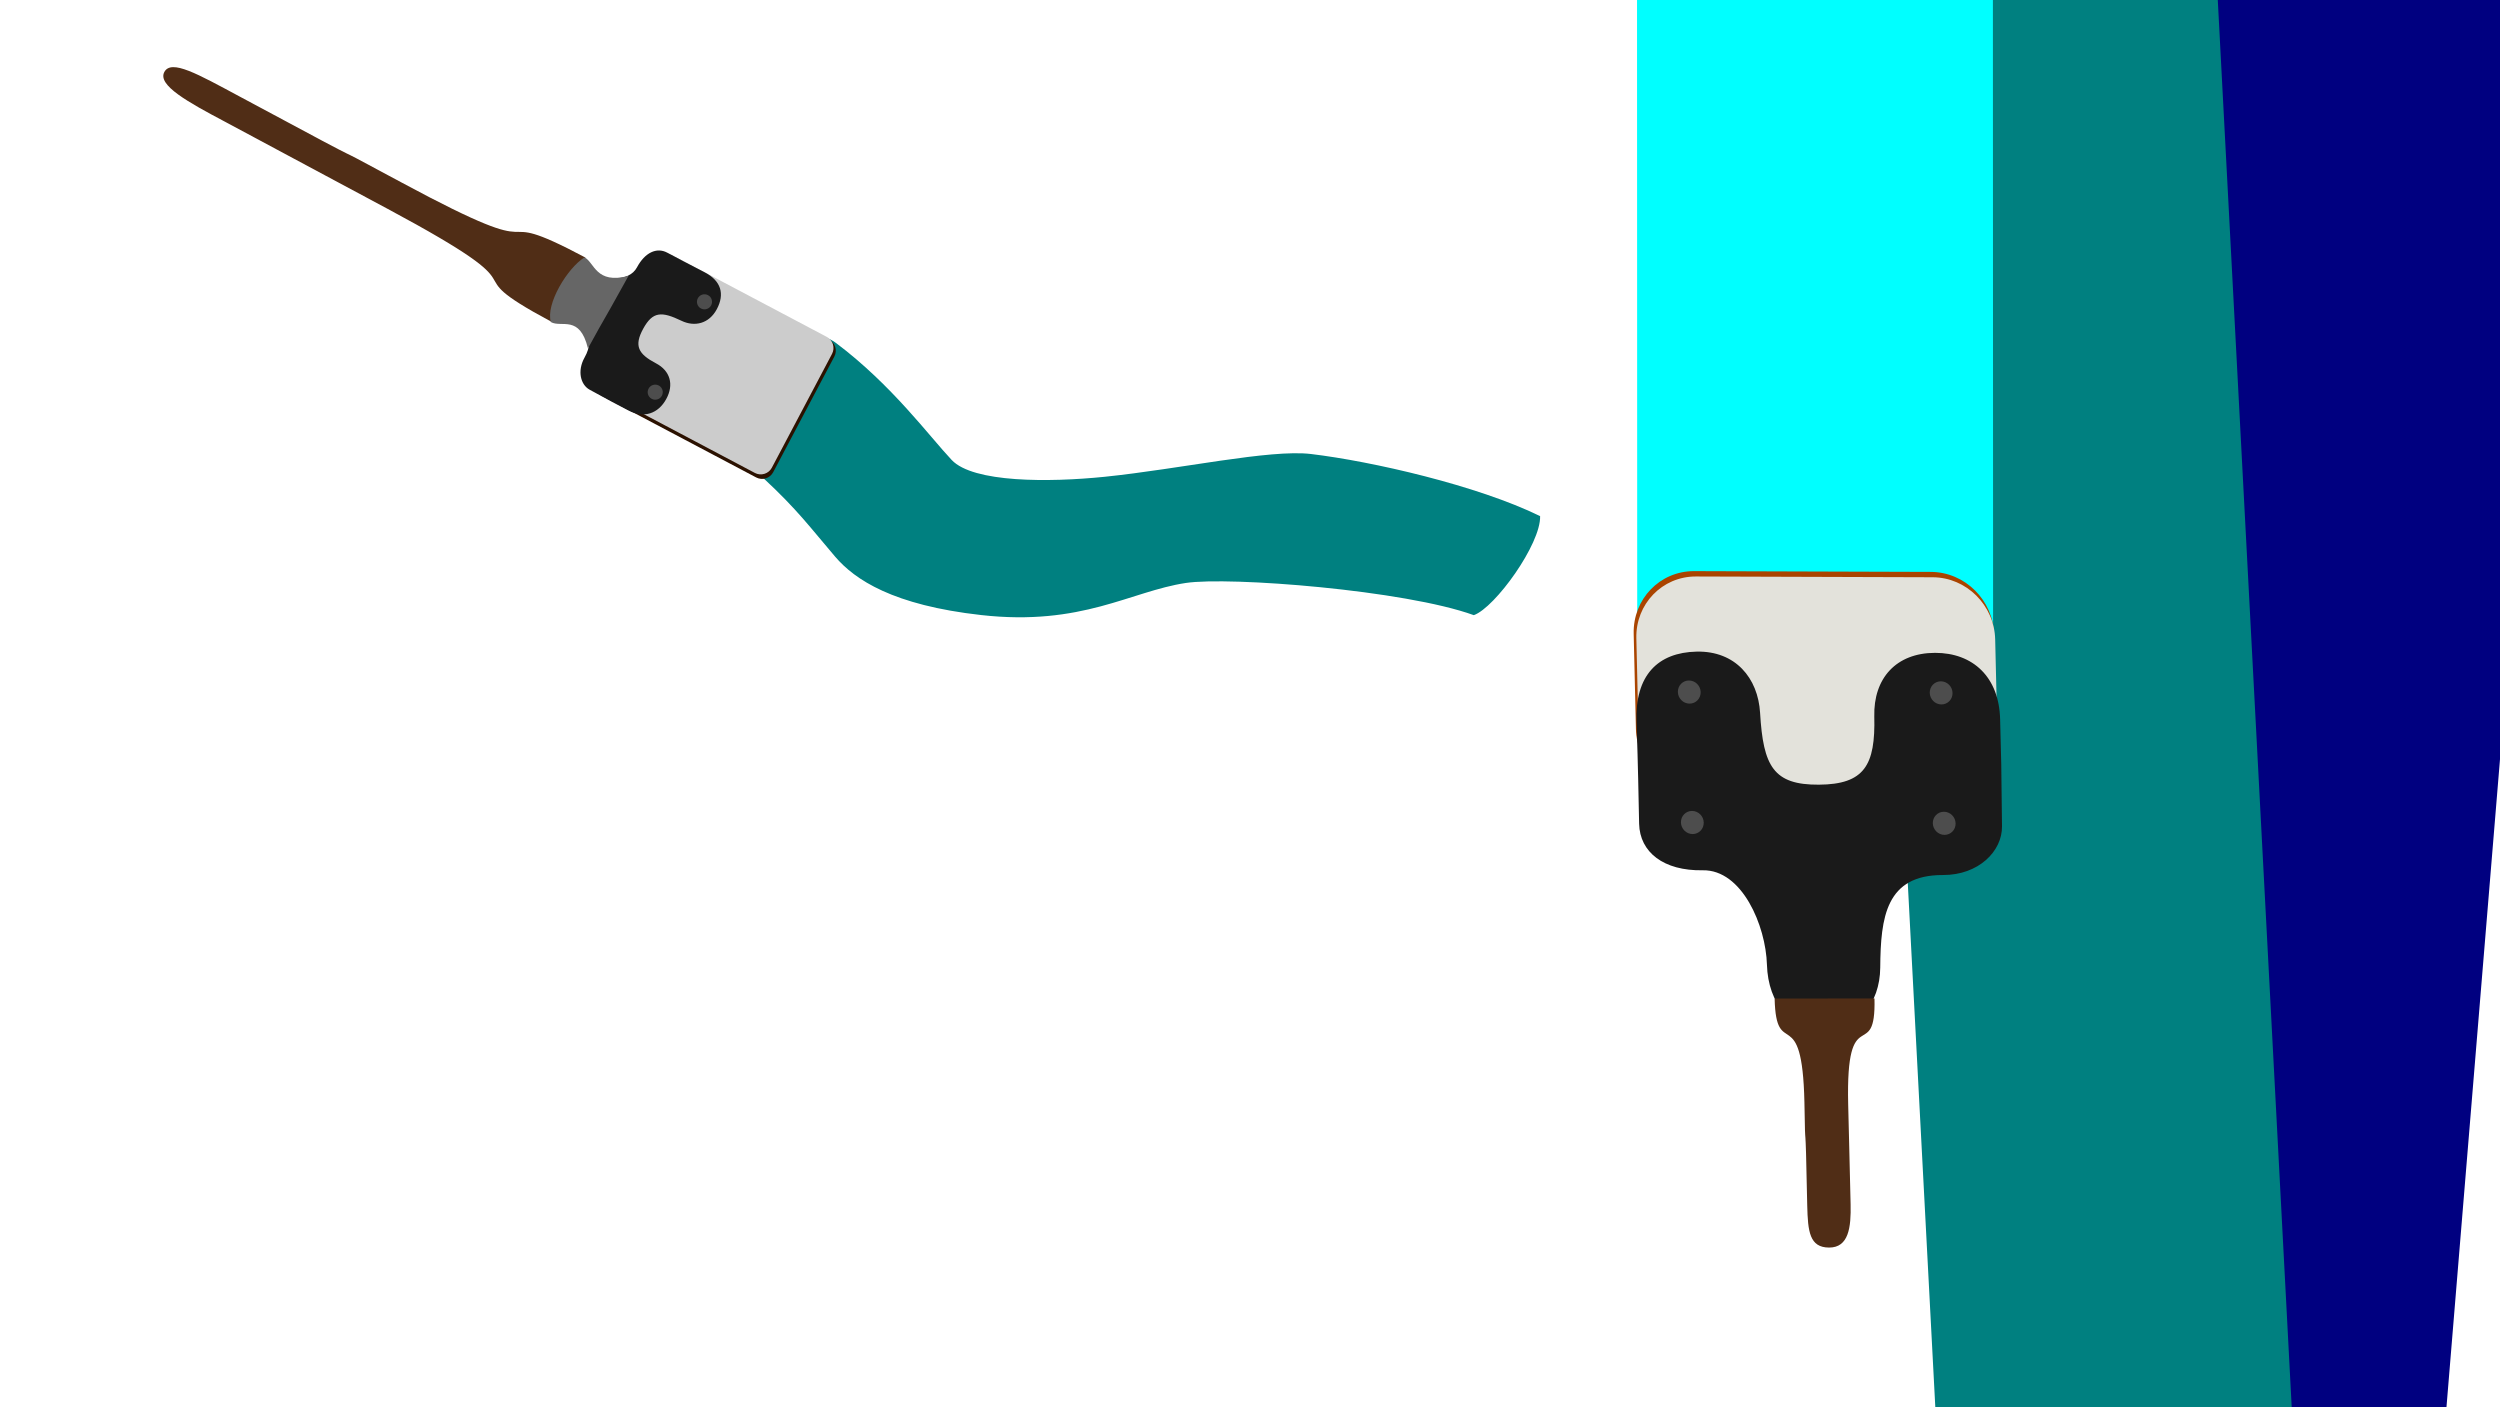
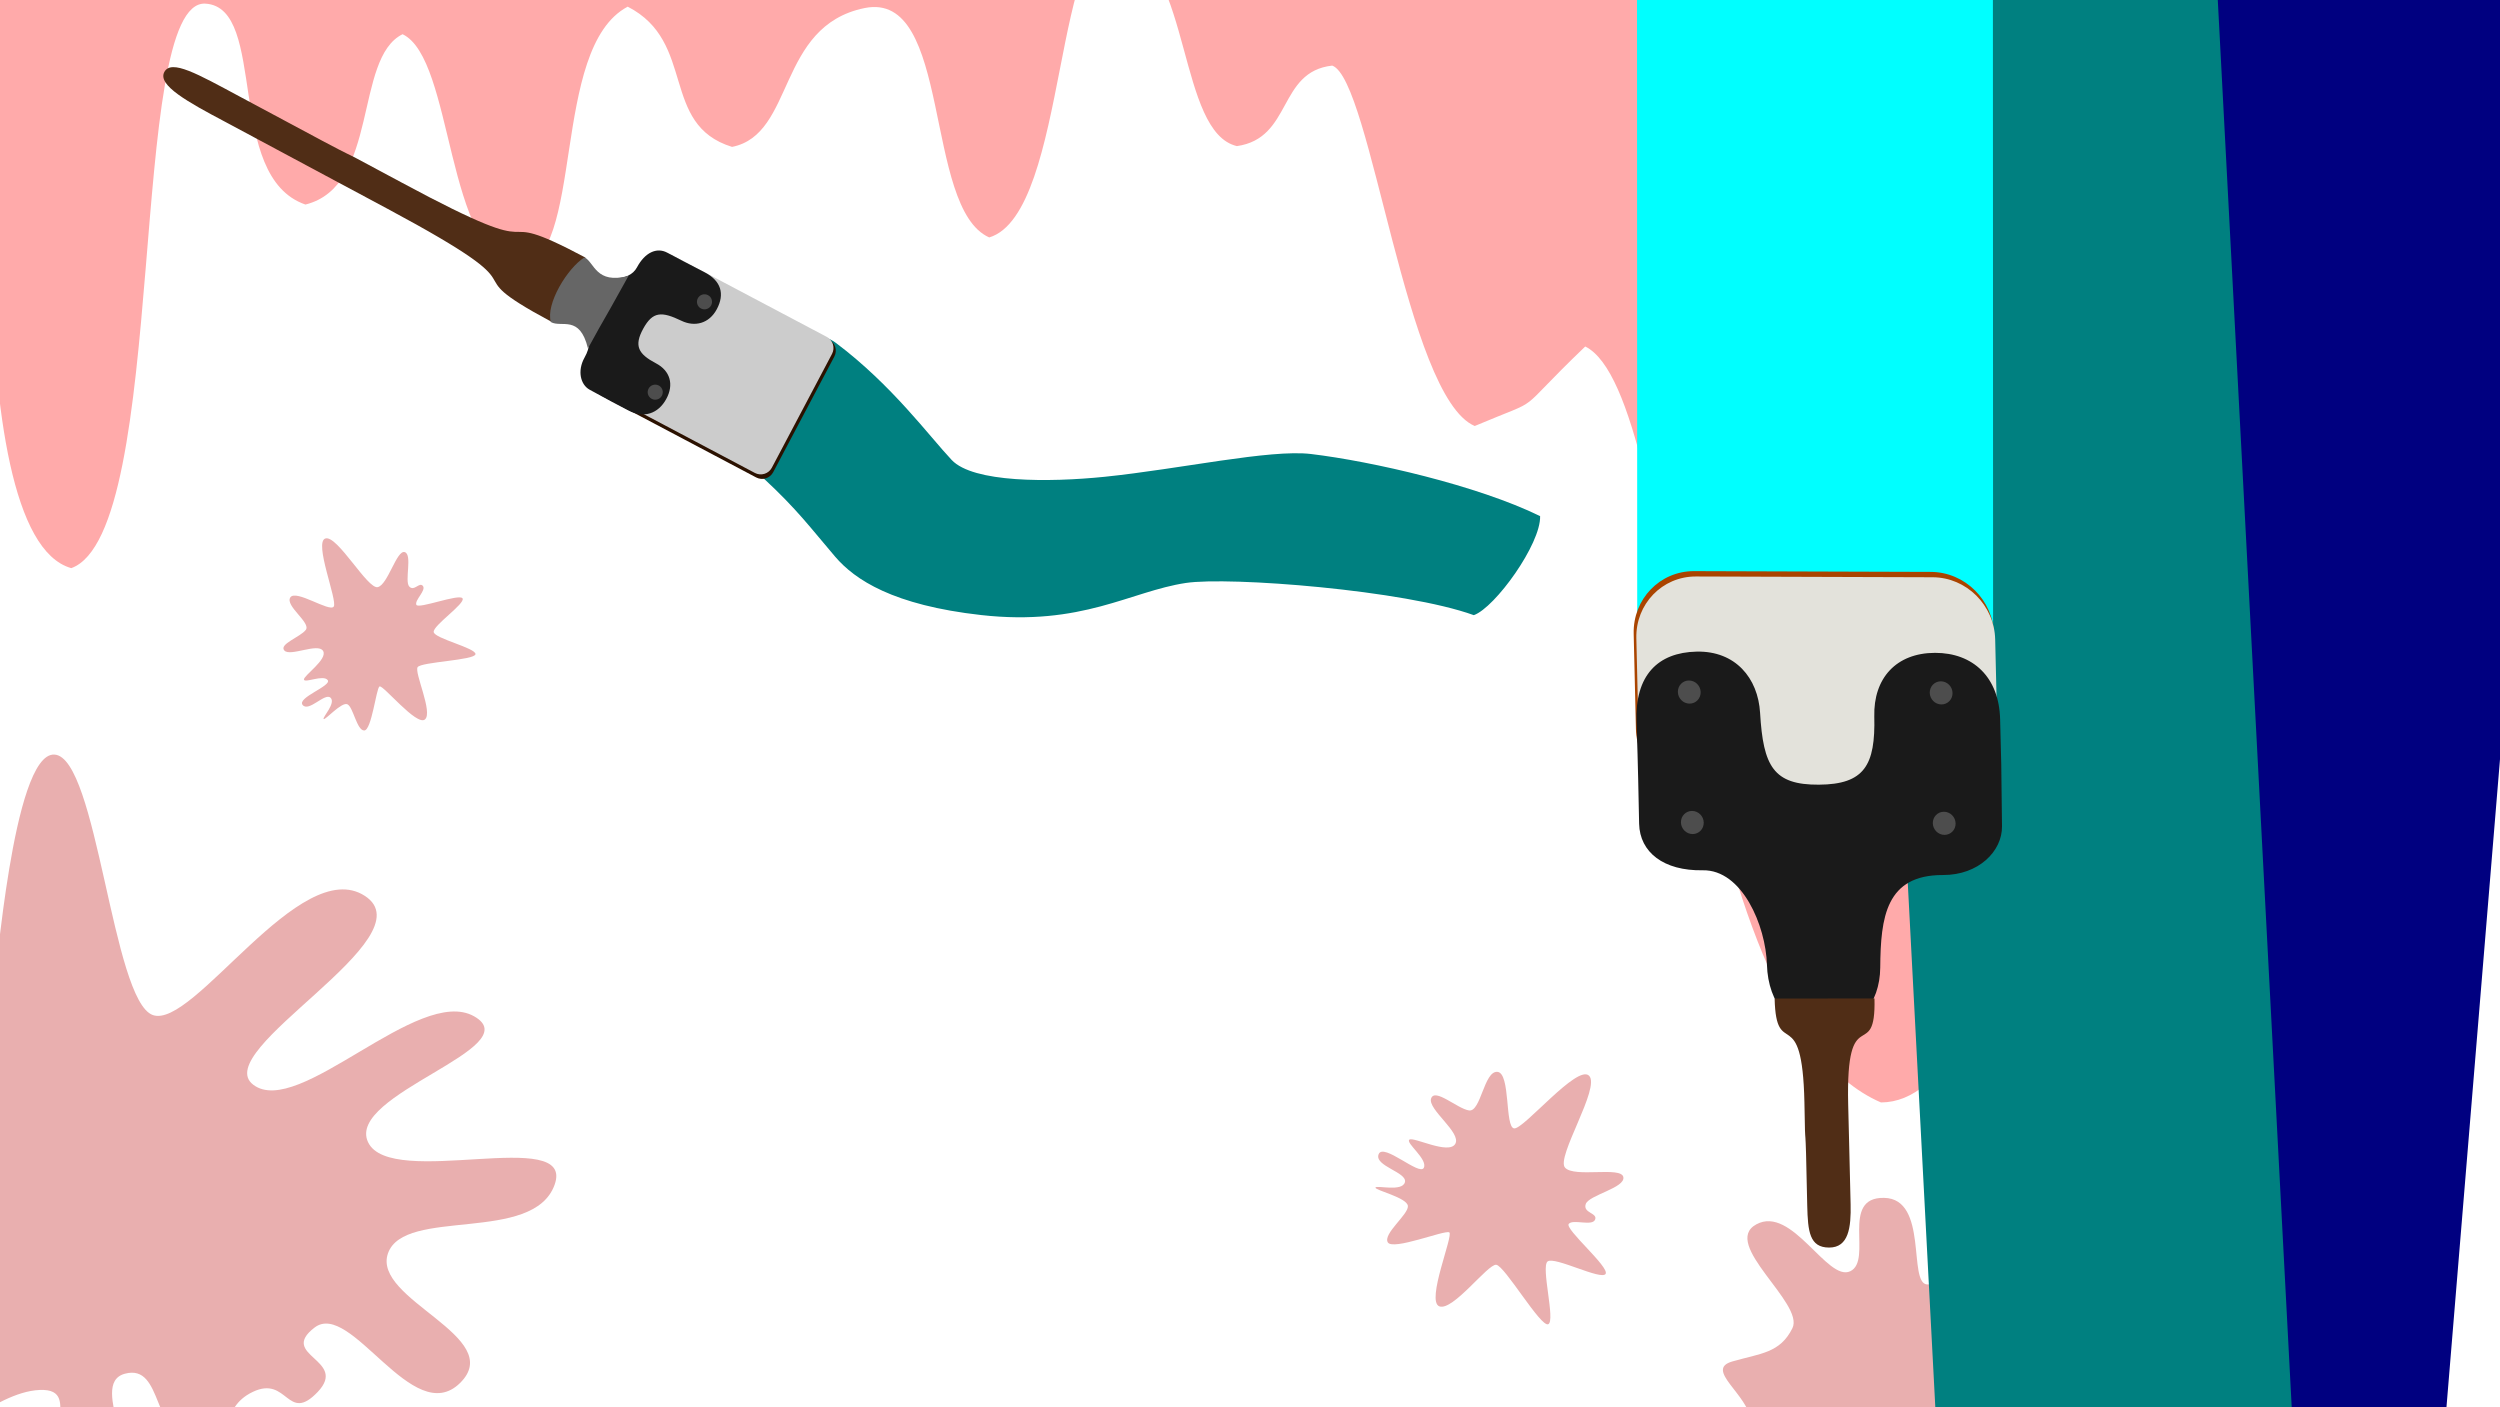
<svg xmlns="http://www.w3.org/2000/svg" width="1920" height="1080" viewBox="0 0 1920 1080" version="1.1" id="svg1" xml:space="preserve">
+   <defs id="defs1">
+     <linearGradient id="swatch26">
+       <stop style="stop-color:#000000;stop-opacity:1;" offset="0" id="stop27" />
+     </linearGradient>
+   </defs>
  <g id="layer1">
    <g id="layer1-8" style="display:inline" transform="matrix(0.9328365,-0.2121978,0.2057811,0.9619242,1161.139,141.4847)">
      <g id="layer1-5" transform="matrix(-1.045342,1.200672,-1.248195,-1.032225,-291.8093,54.95752)">
        <g id="g3">
+           <path id="path1-2-1" style="display:inline;fill:#ffaaaa;fill-opacity:1;stroke-width:6.333" d="M 0.217,101.935 C -28.793,72.615 -156.159,148.973 -160.064,112.457 -163.968,75.94 -89.16,43.873 -96.688,15.029 -112.961,-7.356 -138.514,14.44 -153.762,-7.971 -156.667,-28.18 -26.403,-116.348 -29.498,-153.166 c -30.53,-24.904 -11.36,-13.665 -60.137,-29.846 -1.413,-54.203 270.091,-194.431 261.366,-303.174 -59.566,-111.924 -748.084,271.164 -734.678,313.413 13.406,42.249 184.229,399.828 207.753,467.827 23.525,67.999 87.411,6 116.148,46.49 28.737,40.49 29.713,67.747 40.076,114.718 10.363,46.97 36.052,8.498 67.232,29.484 31.181,20.986 -1.384,55.613 41.623,97.057 43.007,41.444 -12.189,-80.736 12.475,-72.526 24.664,8.21 24.225,77.627 52.795,99.931 28.57,22.304 11.793,-20.489 33.036,-20.444 21.244,0.045 25.944,48.773 42.604,31.097 C 67.456,603.185 82.718,610.135 103.676,599.501 124.634,588.867 368.701,484.877 355.992,425.868 317.929,391.295 95.023,533.123 78.968,497.482 66.249,469.246 150.005,449.368 143.513,407.6 118.35,379.598 68.594,420.273 46.86,404.523 45.749,376.3 133.427,335.216 122.442,299.656 101.912,273.037 19.087,337.307 -17.038,312.738 -17.557,274.53 26.957,271.651 20.038,234.93 0.055,210.308 -42.805,243.371 -70.992,209.211 -99.179,175.051 2.688,137.504 0.217,101.935 Z" transform="translate(1.4164426e-6)" />
          <path style="fill:#008080;stroke-width:0.265" d="m 166.68,18.383 c 16.005,40.653 13.75,63.17 8.206,77.166 -6.96,17.57 -11.74,27.16 -17.685,49.371 -11.281,42.148 -80.164,27.86 -75.653,-0.491 C 86.975,110.321 100.759,82.086 105.885,66.992 110.861,52.343 93.242,19.361 77.908,-3.607 57.173,-34.662 27.795,-69.172 20.457,-88.233 9.54,-116.59 -4.236,-168.154 -5.285,-202.445 c 11.901,-6.789 50.266,-1.454 58.453,6.073 4.983,35.82 39.487,115.57 52.371,132.987 16.461,22.254 42.809,35.202 61.142,81.768 z" id="path5" />
          <rect style="display:inline;fill:#2b1100;stroke-width:0.259" id="rect1-9" width="76.923" height="99.054" x="81.644" y="142.002" ry="6.196" transform="translate(1.4164426e-6)" />
          <rect style="fill:#cccccc;stroke-width:0.258" id="rect1-4" width="75.881" height="99.054" x="81.019" y="143.625" ry="6.196" />
          <path style="display:inline;fill:#1a1a1a;stroke-width:0.274" d="m 94.21,204.152 c -8.281,-0.002 -13.332,4.513 -13.197,14.02 0.135,9.507 0.063,14.918 0.07,20.694 0.006,5.776 5.004,9.702 13.399,9.735 8.396,0.033 13.211,11.499 13.271,19.476 0.06,7.977 4.894,13.457 11.952,13.591 7.057,0.134 12.038,-5.075 12.274,-12.493 0.327,-10.239 1.646,-18.814 13.88,-18.515 7.575,0.185 12.783,-4.547 12.851,-9.614 0.21,-15.792 0.124,-10.3 0.112,-21.751 -0.009,-8.591 -5.493,-13.651 -13.614,-13.806 -8.297,-0.159 -13.314,4.867 -13.294,12.663 0.026,9.902 -2.443,13.735 -12.175,13.589 -9.733,-0.146 -11.83,-3.99 -12.242,-14.859 -0.269,-7.103 -5.004,-12.728 -13.286,-12.73 z" id="path2-3" />
          <circle style="fill:#4d4d4d;stroke-width:0.265" id="path3-5" cy="211.872" cx="144.664" r="3.719" />
          <path style="display:inline;fill:#502d16;stroke-width:0.192" d="m 102.072,273.336 c 18.428,0.321 16.686,0.305 35.827,0.305 -0.339,60.127 -10.921,1.752 -11.461,97.204 -0.38,69.63 0.063,-6.27 -0.483,90.202 0.003,21.713 -0.356,38.635 -7.684,38.625 -7.329,-0.01 -6.818,-15.022 -6.686,-38.325 0.68,-95.592 -0.339,-33.353 0.153,-90.422 0.712,-92.631 -9.787,-37.266 -9.665,-97.589 z" id="path1-1" />
          <circle style="fill:#4d4d4d;stroke-width:0.265" id="path3" cy="211.225" cx="93.923" r="3.719" />
          <path style="fill:#666666;stroke-width:0.265" d="m 100.12,250.328 c 11.376,12.245 1.942,17.941 2.084,23.447 8.566,4.985 29.363,6.25 35.953,-0.261 0.164,-5.989 -10.027,-10.808 2.953,-22.232 -22.643,-0.325 -6.885,-0.305 -40.989,-0.955 z" id="path4" />
        </g>
+         <path id="path1-2-4" style="display:inline;fill:#e9afaf;fill-opacity:1;stroke-width:2.516" d="m 226.781,-681.455 c -10.888,5.827 30.241,75.556 23.48,65.479 -6.761,-10.077 -33.331,-23.967 -44.858,-6.12 -11.527,17.848 39.426,26.351 30.945,31.896 -8.481,5.545 -35.092,9.464 -34.024,22.6 1.068,13.136 34.19,10.623 38.11,19.343 3.92,8.72 -37.705,19.114 -27.84,38.69 9.864,19.576 29.7,-9.611 39.789,-2.151 10.088,7.46 -15.5,40.684 1.234,51.771 16.734,11.087 23.229,-39.327 36.948,-39.682 13.719,-0.355 18.271,8.082 28.33,18.521 10.058,10.439 10.532,-14.254 21.794,-22.13 11.262,-7.876 8.428,18.808 25.935,12.025 17.507,-6.784 -15.855,-20.599 -8.272,-29.568 7.583,-8.969 18.432,13.899 29.237,7.686 10.805,-6.213 -0.229,-12.259 5.193,-22.277 5.422,-10.019 14.315,3.668 15.77,-9.971 1.456,-13.639 -16.342,-3.913 -12.679,-17.283 3.663,-13.37 42.682,13.11 45.581,-6.944 2.899,-20.054 -36.837,-9.534 -41.471,-24.88 -4.634,-15.347 33.59,-24.827 27.774,-44.551 -5.817,-19.724 -38.851,26.623 -53.172,16.814 -14.321,-9.809 21.749,-50.936 2.467,-51.109 -19.281,-0.173 -23.636,55.363 -40.943,52.808 -17.307,-2.556 15.546,-67.731 -7.856,-69.408 -23.401,-1.677 -16.869,63.343 -29.448,65.504 -12.579,2.162 -61.136,-62.888 -72.024,-57.062 z" />
+         <path id="path1-2" style="fill:#e9afaf;fill-opacity:1;stroke-width:4.012" d="m 441.124,390.198 c 8.71,19.277 118.304,-29.902 102.441,-21.46 -15.863,8.442 -38.27,48.239 -10.908,71.657 27.362,23.418 42.163,-57.575 50.511,-42.301 8.348,15.274 13.603,59.729 34.041,61.37 20.437,1.641 17.569,-53.08 31.236,-57.234 13.667,-4.153 28.511,66.481 59.226,55.421 30.715,-11.06 -14,-50.965 -2.097,-65.512 11.903,-14.548 62.709,35.788 80.453,11.326 17.744,-24.462 -60.36,-48.057 -60.482,-70.546 -0.123,-22.489 13.124,-27.747 29.653,-41.478 16.529,-13.731 -21.811,-20.867 -33.693,-41.282 -11.882,-20.416 29.478,-8.914 19.488,-39.243 -9.99,-30.33 -32.491,20.577 -46.186,5.886 -13.694,-14.692 22.165,-26.511 12.852,-45.751 -9.313,-19.24 -19.048,-2.785 -34.441,-14.219 -15.393,-11.434 6.145,-22.425 -14.995,-28.316 -21.139,-5.891 -6.589,25.672 -27.242,16.246 -20.653,-9.426 21.697,-66.304 -9.361,-76.204 -31.058,-9.9 -15.959,57.683 -39.942,61.293 -23.983,3.61 -37.513,-61.236 -68.332,-56.822 -30.819,4.414 40.138,70.288 24.455,91.14 -15.683,20.852 -78.437,-48.631 -79.309,-17.198 -0.872,31.434 85.255,52.854 80.745,80.451 -4.51,27.597 -104.719,-42.832 -108.055,-5.06 -3.337,37.772 97.861,43.862 100.826,64.955 2.965,21.093 -99.594,83.604 -90.883,102.881 z" />
+         <path id="path6" style="fill:#e9afaf;stroke-width:0.328" d="m 272.136,284.22 c 0.812,4.046 18.07,-0.203 21.47,3.653 3.4,3.856 -13.459,29.671 -9.145,34.04 4.314,4.369 24.27,-19.73 27.786,-19.319 3.516,0.411 1.077,20.625 6.024,21.036 4.947,0.411 6.204,-14.96 10.581,-14.229 4.377,0.731 12.489,8.561 13.931,4.569 1.442,-3.992 -11.208,-12.788 -8.765,-16.932 2.444,-4.144 15.446,2.897 16.92,1.705 1.474,-1.192 -6.789,-7.27 -5.251,-10.474 1.538,-3.204 14.86,9.564 16.628,5.166 1.768,-4.398 -10.63,-6.774 -9.604,-10.464 1.026,-3.69 10.537,-0.911 10.87,-1.893 0.333,-0.983 -11.746,-3.82 -11.9,-6.975 -0.154,-3.155 9.31,-10.176 7.541,-13.375 -1.769,-3.199 -21.044,4.474 -22.71,3.497 -1.666,-0.977 8.866,-25.44 3.899,-27.415 -4.967,-1.975 -17.978,15.584 -21.107,15.242 -3.129,-0.342 -16.22,-23.413 -19.003,-22.221 -2.783,1.191 2.613,21.369 0.018,23.303 -2.595,1.934 -19.776,-7.309 -21.339,-4.809 -1.563,2.5 15.047,16.793 13.434,18.675 -1.613,1.882 -8.598,-1.062 -9.715,1.471 -1.117,2.532 4.544,2.453 3.391,5.821 -1.153,3.368 -14.765,5.885 -13.953,9.931 z" />
+         <path id="path6-0" style="display:inline;fill:#e9afaf;stroke-width:0.437" d="m 263.623,-391.07 c -4.216,3.51 11.71,21.133 9.359,27.567 -2.351,6.434 -43.245,2.892 -45.615,10.725 -2.371,7.834 38.482,16.103 40.233,20.5 1.751,4.397 -23.436,14.285 -20.776,20.366 2.66,6.08 21.434,-2.142 23.358,3.469 1.924,5.611 -2.082,20.099 3.502,19.276 5.584,-0.823 7.84,-21.259 14.237,-21 6.398,0.259 6.419,20.003 8.749,20.984 2.329,0.982 4.192,-12.577 8.916,-12.79 4.724,-0.213 -1.75,23.521 4.516,22.825 6.266,-0.696 1.173,-16.784 6.141,-17.905 4.968,-1.121 7.755,11.823 9.115,11.595 1.361,-0.228 -2.99,-16.232 0.602,-18.405 3.592,-2.173 17.811,4.532 20.429,0.431 2.618,-4.101 -18.593,-21.938 -18.508,-24.514 0.085,-2.577 35.381,-5.625 34.536,-12.716 -0.845,-7.091 -29.639,-11.318 -31.226,-15.215 -1.587,-3.897 17.083,-33.862 13.923,-36.385 -3.16,-2.522 -23.331,16.562 -27.24,14.729 -3.909,-1.833 -4.008,-27.882 -7.924,-28.143 -3.916,-0.261 -10.086,28.304 -13.31,27.594 -3.225,-0.71 -4.217,-10.786 -7.888,-10.502 -3.671,0.284 0.016,6.894 -4.654,7.663 -4.671,0.769 -16.256,-13.659 -20.473,-10.149 z" />
      </g>
    </g>
    <rect style="fill:#000080;stroke-width:1.501" id="rect2" width="273.359" height="1226.823" x="1688.143" y="-239.406" ry="52.729" transform="matrix(0.9962956,0.08599448,-0.08233675,0.9966046,0,0)" />
    <rect style="fill:#008080;stroke-width:1.493" id="rect2-1" width="273.337" height="1214.52" x="1427.577" y="18.194" ry="52.2" transform="matrix(0.9985208,-0.05437146,0.05246255,0.9986229,0,0)" />
    <rect style="fill:#00ffff;stroke-width:1.031" id="rect2-1-4" width="273.315" height="578.799" x="1257.235" y="-58.996" ry="24.877" transform="matrix(1,-7.1798741e-5,3.0884864e-4,0.9999999,0,0)" />
  </g>
  <g id="layer2">
    <g id="g1" transform="matrix(-0.6914163,0.6611771,-0.6706109,-0.71967,1741.399,659.1668)" style="display:inline">
      <rect style="display:inline;fill:#aa4400;stroke-width:0.702" id="rect1-5" width="287.494" height="173.531" x="-501.296" y="-224.212" ry="49.342" transform="rotate(-137.2411)" />
      <rect style="fill:#e3e2db;stroke-width:0.7" id="rect1" width="286.196" height="173.531" x="-499.258" y="-220.006" ry="48.693" transform="rotate(-137.2411)" />
      <path style="opacity:1;fill:#1a1a1a;stroke-width:1.04" d="m 222.171,424.667 c 23.193,20.393 49.208,20.021 73.816,-7.273 24.608,-27.294 39.028,-42.465 54.189,-58.861 15.161,-16.396 11.48,-39.833 -11.952,-60.596 -23.432,-20.763 -6.791,-65.136 14.006,-87.906 20.796,-22.77 21.654,-50.214 2.235,-67.966 -19.419,-17.753 -47.061,-15.239 -67.216,5.214 -27.823,28.234 -54.053,49.305 -87.539,18.341 -20.735,-19.174 -47.761,-18.573 -61.266,-4.369 -42.089,44.271 -27.416,28.905 -57.475,61.412 -22.552,24.389 -20.486,52.235 1.858,72.669 22.826,20.874 50.088,18.974 70.519,-3.188 25.949,-28.147 42.938,-32.94 69.819,-8.565 26.881,24.375 22.655,40.436 -4.755,72.279 -17.91,20.807 -19.43,48.416 3.764,68.809 z" id="path2" />
      <rect style="opacity:1;fill:#4d4d4d;stroke-width:0.699" id="rect17" width="18.179" height="18.179" x="-467.137" y="-138.246" ry="9.089" transform="rotate(-137.2411)" />
      <rect style="display:inline;fill:#4d4d4d;stroke-width:0.699" id="rect17-1" width="18.179" height="18.179" x="-266.256" y="-138.247" ry="9.089" transform="rotate(-137.2411)" />
      <rect style="display:inline;fill:#4d4d4d;stroke-width:0.699" id="rect17-14" width="18.179" height="18.179" x="-266.256" y="-35.745" ry="9.089" transform="rotate(-137.2411)" />
      <rect style="display:inline;fill:#4d4d4d;stroke-width:0.699" id="rect17-16" width="18.179" height="18.179" x="-467.137" y="-35.744" ry="9.089" transform="rotate(-137.2411)" />
      <path style="display:inline;fill:#502d16;stroke-width:0.278" d="m 366.226,186.803 c -9.237,-8.541 -50.487,-46.275 -58.69,-53.86 35.552,-38.448 16.902,15.56 73.342,-45.477 41.145,-44.546 -3.758,3.965 53.284,-57.723 12.475,-13.491 24.938,-23.442 36.387,-12.856 11.449,10.587 3.646,20.556 -10.133,35.457 -56.772,60.907 -20.85,23.606 -54.9,59.831 -54.784,59.038 -5.358,37.931 -39.29,74.628 z" id="path1" />
    </g>
  </g>
</svg>
